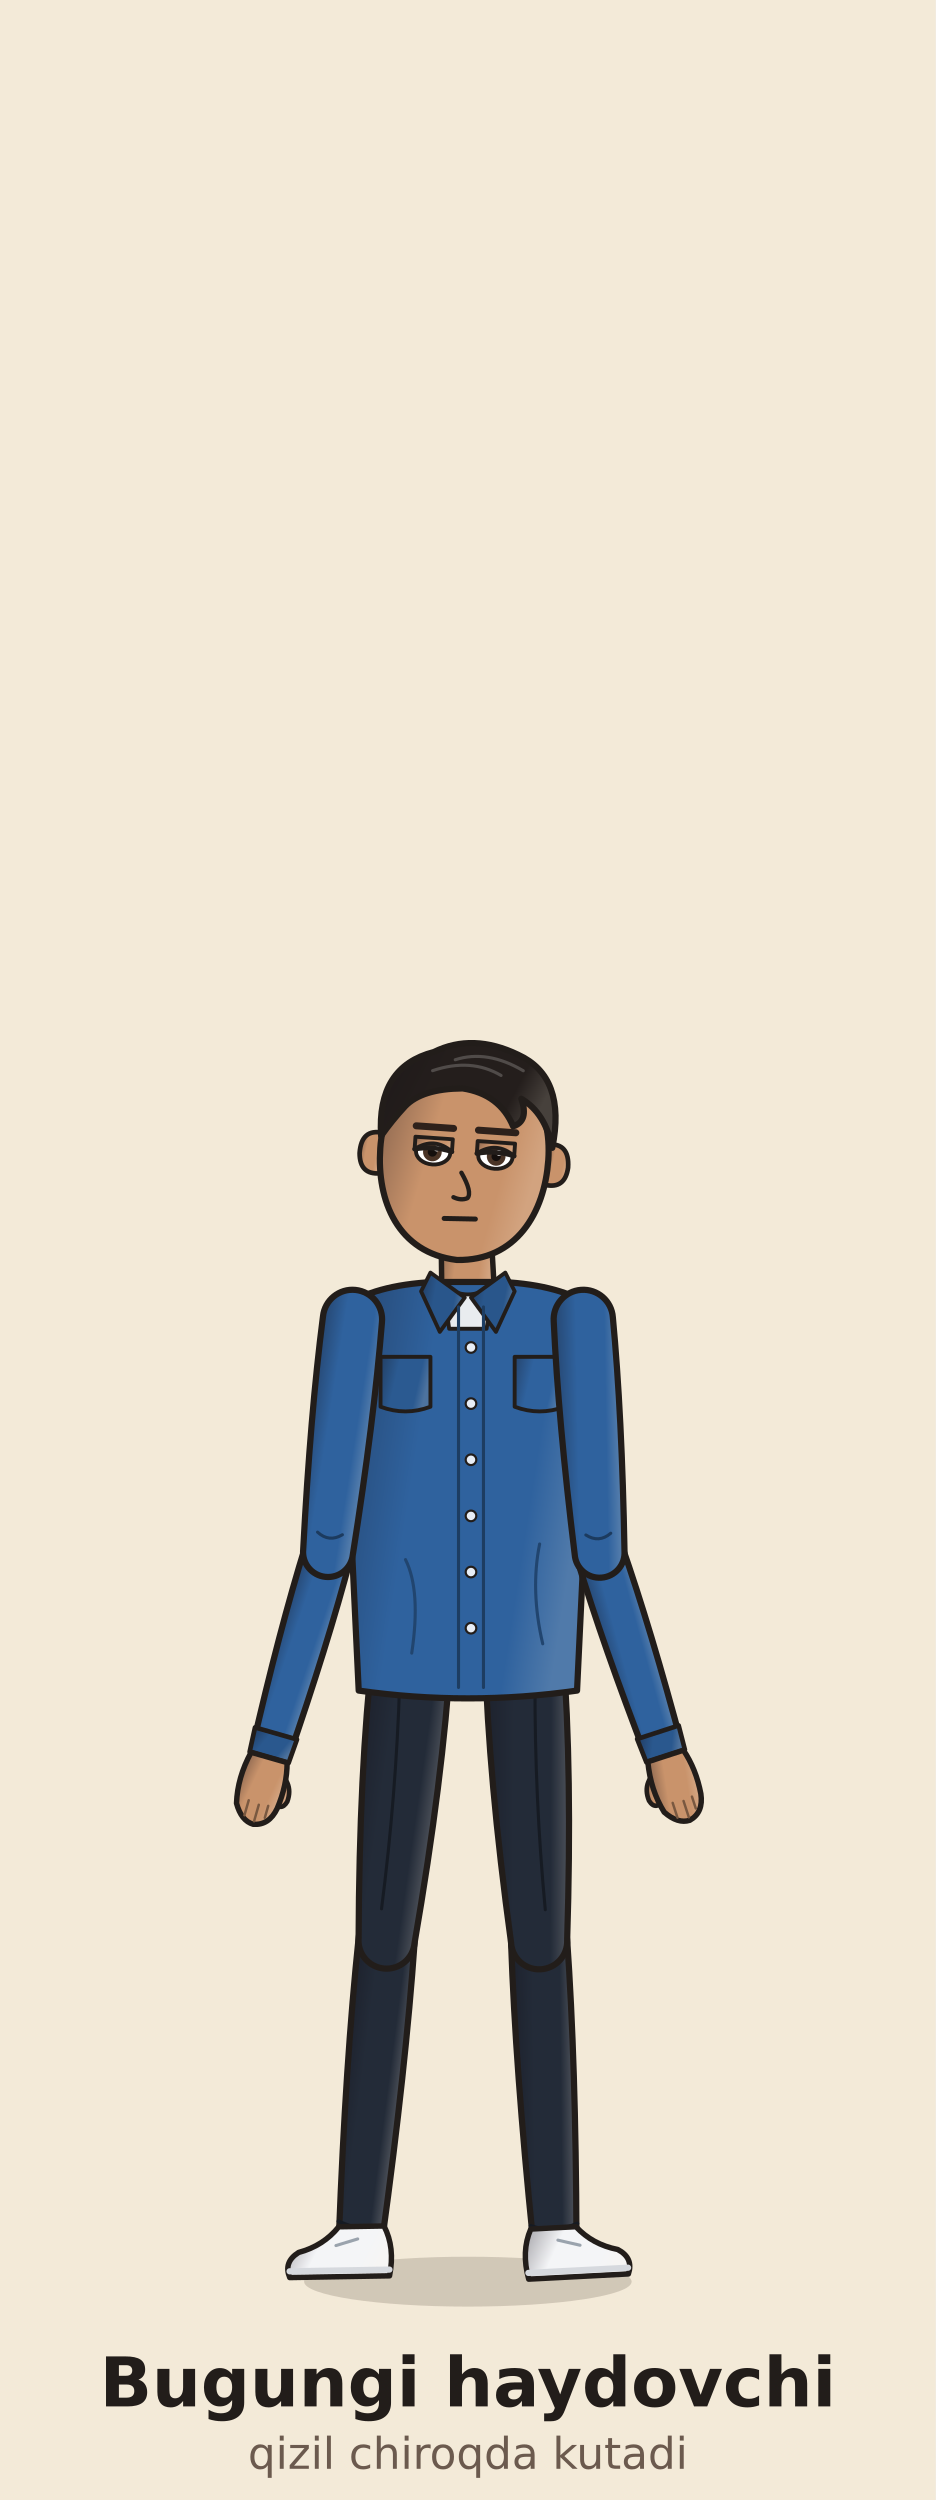
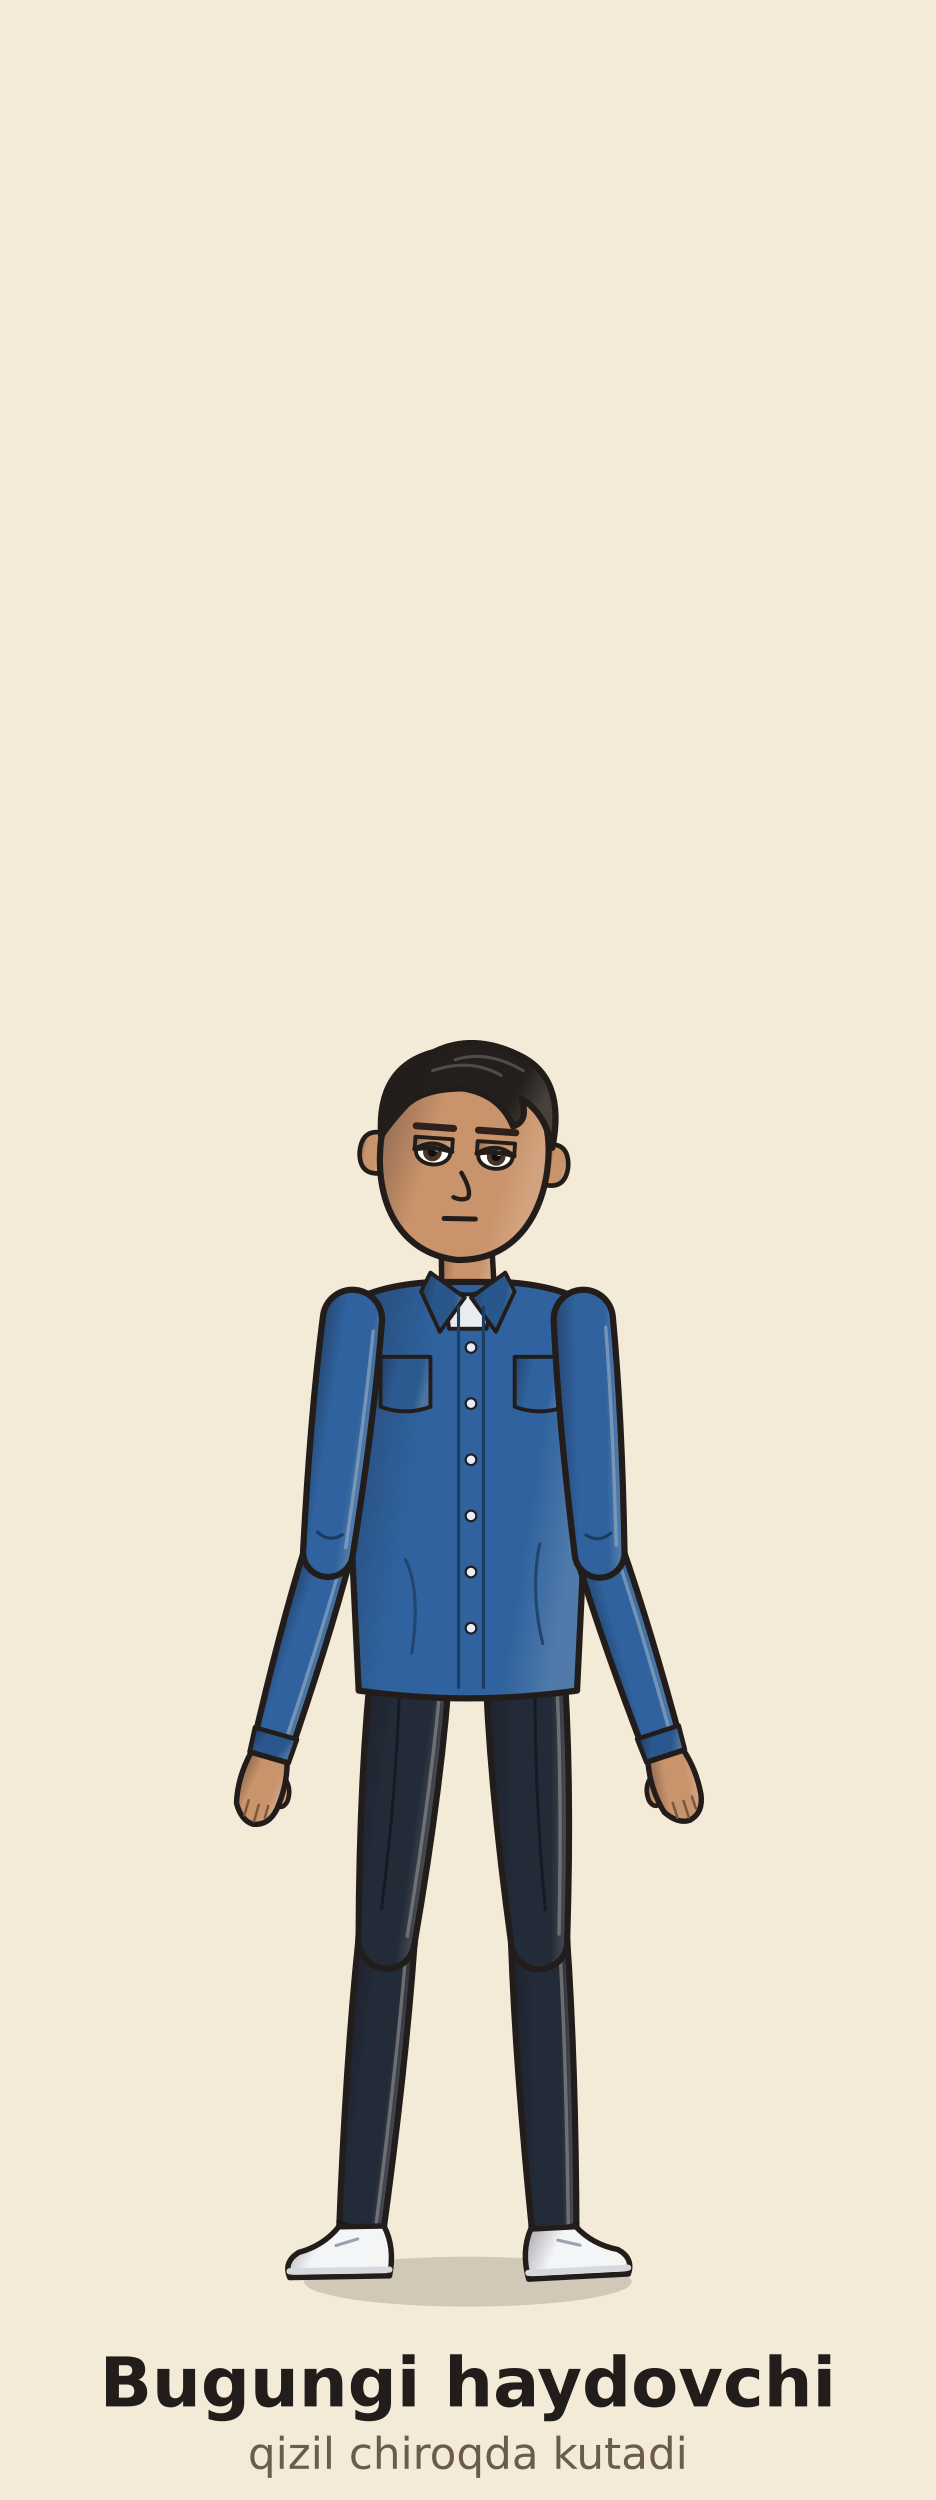
<svg xmlns="http://www.w3.org/2000/svg" viewBox="-300 -1060 600 1603" width="600" height="1603">
  <defs>
    <radialGradient id="soot" cx="0.5" cy="0.45" r="0.6">
      <stop offset="0" stop-color="#2b2523" stop-opacity="0.95" />
      <stop offset="0.7" stop-color="#4a423f" stop-opacity="0.7" />
      <stop offset="1" stop-color="#4a423f" stop-opacity="0" />
    </radialGradient>
    <linearGradient id="gh_151f33" x1="0" y1="0" x2="1" y2="0.25">
      <stop offset="0" stop-color="#141929" />
      <stop offset="0.38" stop-color="#151f33" />
      <stop offset="0.82" stop-color="#151f33" />
      <stop offset="1" stop-color="#3a4150" />
    </linearGradient>
    <linearGradient id="gh_18181b" x1="0" y1="0" x2="1" y2="0.25">
      <stop offset="0" stop-color="#16151a" />
      <stop offset="0.38" stop-color="#18181b" />
      <stop offset="0.82" stop-color="#18181b" />
      <stop offset="1" stop-color="#3d3c3b" />
    </linearGradient>
    <linearGradient id="gh_e8be9c" x1="0" y1="0" x2="1" y2="0.25">
      <stop offset="0" stop-color="#9a7e6b" />
      <stop offset="0.38" stop-color="#e8be9c" />
      <stop offset="0.82" stop-color="#e8be9c" />
      <stop offset="1" stop-color="#ecc7a8" />
    </linearGradient>
    <linearGradient id="gh_6e2a2a" x1="0" y1="0" x2="1" y2="0.25">
      <stop offset="0" stop-color="#4c2023" />
      <stop offset="0.38" stop-color="#6e2a2a" />
      <stop offset="0.82" stop-color="#6e2a2a" />
      <stop offset="1" stop-color="#854b48" />
    </linearGradient>
    <linearGradient id="gh_3b2a1f" x1="0" y1="0" x2="1" y2="0.25">
      <stop offset="0" stop-color="#2c201c" />
      <stop offset="0.38" stop-color="#3b2a1f" />
      <stop offset="0.82" stop-color="#3b2a1f" />
      <stop offset="1" stop-color="#5a4b3f" />
    </linearGradient>
    <linearGradient id="gh_162033" x1="0" y1="0" x2="1" y2="0.25">
      <stop offset="0" stop-color="#151a29" />
      <stop offset="0.38" stop-color="#162033" />
      <stop offset="0.82" stop-color="#162033" />
      <stop offset="1" stop-color="#3b4250" />
    </linearGradient>
    <linearGradient id="gh_121a29" x1="0" y1="0" x2="1" y2="0.25">
      <stop offset="0" stop-color="#121623" />
      <stop offset="0.38" stop-color="#121a29" />
      <stop offset="0.82" stop-color="#121a29" />
      <stop offset="1" stop-color="#383d47" />
    </linearGradient>
    <linearGradient id="gh_d8dee9" x1="0" y1="0" x2="1" y2="0.25">
      <stop offset="0" stop-color="#90929d" />
      <stop offset="0.38" stop-color="#d8dee9" />
      <stop offset="0.82" stop-color="#d8dee9" />
      <stop offset="1" stop-color="#dee2e9" />
    </linearGradient>
    <linearGradient id="gh_1b2840" x1="0" y1="0" x2="1" y2="0.25">
      <stop offset="0" stop-color="#181f31" />
      <stop offset="0.38" stop-color="#1b2840" />
      <stop offset="0.82" stop-color="#1b2840" />
      <stop offset="1" stop-color="#3f495b" />
    </linearGradient>
    <linearGradient id="gh_141e31" x1="0" y1="0" x2="1" y2="0.25">
      <stop offset="0" stop-color="#131928" />
      <stop offset="0.38" stop-color="#141e31" />
      <stop offset="0.82" stop-color="#141e31" />
      <stop offset="1" stop-color="#3a414e" />
    </linearGradient>
    <linearGradient id="gh_dce2ec" x1="0" y1="0" x2="1" y2="0.25">
      <stop offset="0" stop-color="#92959e" />
      <stop offset="0.38" stop-color="#dce2ec" />
      <stop offset="0.82" stop-color="#dce2ec" />
      <stop offset="1" stop-color="#e2e5eb" />
    </linearGradient>
    <linearGradient id="gh_18243a" x1="0" y1="0" x2="1" y2="0.25">
      <stop offset="0" stop-color="#161d2e" />
      <stop offset="0.38" stop-color="#18243a" />
      <stop offset="0.82" stop-color="#18243a" />
      <stop offset="1" stop-color="#3d4656" />
    </linearGradient>
    <linearGradient id="gh_1a1a1d" x1="0" y1="0" x2="1" y2="0.25">
      <stop offset="0" stop-color="#18161b" />
      <stop offset="0.38" stop-color="#1a1a1d" />
      <stop offset="0.82" stop-color="#1a1a1d" />
      <stop offset="1" stop-color="#3f3d3d" />
    </linearGradient>
    <linearGradient id="gh_c99a3e" x1="0" y1="0" x2="1" y2="0.25">
      <stop offset="0" stop-color="#876730" />
      <stop offset="0.38" stop-color="#c99a3e" />
      <stop offset="0.82" stop-color="#c99a3e" />
      <stop offset="1" stop-color="#d2a959" />
    </linearGradient>
    <linearGradient id="gh_1f1f23" x1="0" y1="0" x2="1" y2="0.25">
      <stop offset="0" stop-color="#1a191f" />
      <stop offset="0.38" stop-color="#1f1f23" />
      <stop offset="0.82" stop-color="#1f1f23" />
      <stop offset="1" stop-color="#434142" />
    </linearGradient>
    <linearGradient id="gh_1e212d" x1="0" y1="0" x2="1" y2="0.25">
      <stop offset="0" stop-color="#1a1b25" />
      <stop offset="0.38" stop-color="#1e212d" />
      <stop offset="0.82" stop-color="#1e212d" />
      <stop offset="1" stop-color="#42434b" />
    </linearGradient>
    <linearGradient id="gh_4a423f" x1="0" y1="0" x2="1" y2="0.25">
      <stop offset="0" stop-color="#363030" />
      <stop offset="0.38" stop-color="#4a423f" />
      <stop offset="0.82" stop-color="#4a423f" />
      <stop offset="1" stop-color="#675f5a" />
    </linearGradient>
    <linearGradient id="gh_3a3230" x1="0" y1="0" x2="1" y2="0.25">
      <stop offset="0" stop-color="#2c2528" />
      <stop offset="0.38" stop-color="#3a3230" />
      <stop offset="0.82" stop-color="#3a3230" />
      <stop offset="1" stop-color="#5a514d" />
    </linearGradient>
    <linearGradient id="gh_1d1715" x1="0" y1="0" x2="1" y2="0.25">
      <stop offset="0" stop-color="#191516" />
      <stop offset="0.38" stop-color="#1d1715" />
      <stop offset="0.82" stop-color="#1d1715" />
      <stop offset="1" stop-color="#413b36" />
    </linearGradient>
    <linearGradient id="gh_20222b" x1="0" y1="0" x2="1" y2="0.25">
      <stop offset="0" stop-color="#1b1b24" />
      <stop offset="0.38" stop-color="#20222b" />
      <stop offset="0.82" stop-color="#20222b" />
      <stop offset="1" stop-color="#444449" />
    </linearGradient>
    <linearGradient id="gh_1a1b22" x1="0" y1="0" x2="1" y2="0.25">
      <stop offset="0" stop-color="#18161e" />
      <stop offset="0.38" stop-color="#1a1b22" />
      <stop offset="0.82" stop-color="#1a1b22" />
      <stop offset="1" stop-color="#3f3e41" />
    </linearGradient>
    <linearGradient id="gh_a9a8a6" x1="0" y1="0" x2="1" y2="0.25">
      <stop offset="0" stop-color="#727072" />
      <stop offset="0.38" stop-color="#a9a8a6" />
      <stop offset="0.82" stop-color="#a9a8a6" />
      <stop offset="1" stop-color="#b7b4b0" />
    </linearGradient>
    <linearGradient id="gh_222733" x1="0" y1="0" x2="1" y2="0.25">
      <stop offset="0" stop-color="#1c1e29" />
      <stop offset="0.38" stop-color="#222733" />
      <stop offset="0.82" stop-color="#222733" />
      <stop offset="1" stop-color="#454850" />
    </linearGradient>
    <linearGradient id="gh_8f8d88" x1="0" y1="0" x2="1" y2="0.25">
      <stop offset="0" stop-color="#625f5f" />
      <stop offset="0.38" stop-color="#8f8d88" />
      <stop offset="0.82" stop-color="#8f8d88" />
      <stop offset="1" stop-color="#a19e97" />
    </linearGradient>
    <linearGradient id="gh_1f232e" x1="0" y1="0" x2="1" y2="0.25">
      <stop offset="0" stop-color="#1a1c26" />
      <stop offset="0.38" stop-color="#1f232e" />
      <stop offset="0.82" stop-color="#1f232e" />
      <stop offset="1" stop-color="#43454b" />
    </linearGradient>
    <linearGradient id="gh_2b221e" x1="0" y1="0" x2="1" y2="0.25">
      <stop offset="0" stop-color="#221b1c" />
      <stop offset="0.38" stop-color="#2b221e" />
      <stop offset="0.82" stop-color="#2b221e" />
      <stop offset="1" stop-color="#4d443e" />
    </linearGradient>
    <linearGradient id="gh_1d1918" x1="0" y1="0" x2="1" y2="0.25">
      <stop offset="0" stop-color="#191518" />
      <stop offset="0.38" stop-color="#1d1918" />
      <stop offset="0.82" stop-color="#1d1918" />
      <stop offset="1" stop-color="#413c39" />
    </linearGradient>
    <linearGradient id="gh_f0c9a8" x1="0" y1="0" x2="1" y2="0.25">
      <stop offset="0" stop-color="#9f8573" />
      <stop offset="0.38" stop-color="#f0c9a8" />
      <stop offset="0.82" stop-color="#f0c9a8" />
      <stop offset="1" stop-color="#f2d0b2" />
    </linearGradient>
    <linearGradient id="gh_6b4a32" x1="0" y1="0" x2="1" y2="0.25">
      <stop offset="0" stop-color="#4b3429" />
      <stop offset="0.38" stop-color="#6b4a32" />
      <stop offset="0.82" stop-color="#6b4a32" />
      <stop offset="1" stop-color="#83664f" />
    </linearGradient>
    <linearGradient id="gh_241f1e" x1="0" y1="0" x2="1" y2="0.25">
      <stop offset="0" stop-color="#1e191c" />
      <stop offset="0.38" stop-color="#241f1e" />
      <stop offset="0.82" stop-color="#241f1e" />
      <stop offset="1" stop-color="#47413e" />
    </linearGradient>
    <linearGradient id="gh_3d3533" x1="0" y1="0" x2="1" y2="0.25">
      <stop offset="0" stop-color="#2e2729" />
      <stop offset="0.38" stop-color="#3d3533" />
      <stop offset="0.82" stop-color="#3d3533" />
      <stop offset="1" stop-color="#5c5450" />
    </linearGradient>
    <linearGradient id="gh_1f1a1a" x1="0" y1="0" x2="1" y2="0.25">
      <stop offset="0" stop-color="#1a161a" />
      <stop offset="0.38" stop-color="#1f1a1a" />
      <stop offset="0.82" stop-color="#1f1a1a" />
      <stop offset="1" stop-color="#433d3b" />
    </linearGradient>
    <linearGradient id="gh_3b2d26" x1="0" y1="0" x2="1" y2="0.25">
      <stop offset="0" stop-color="#2c2221" />
      <stop offset="0.38" stop-color="#3b2d26" />
      <stop offset="0.82" stop-color="#3b2d26" />
      <stop offset="1" stop-color="#5a4d45" />
    </linearGradient>
    <linearGradient id="gh_f5f5f2" x1="0" y1="0" x2="1" y2="0.25">
      <stop offset="0" stop-color="#a2a1a2" />
      <stop offset="0.38" stop-color="#f5f5f2" />
      <stop offset="0.82" stop-color="#f5f5f2" />
      <stop offset="1" stop-color="#f7f5f0" />
    </linearGradient>
    <linearGradient id="gh_362923" x1="0" y1="0" x2="1" y2="0.25">
      <stop offset="0" stop-color="#29201f" />
      <stop offset="0.38" stop-color="#362923" />
      <stop offset="0.82" stop-color="#362923" />
      <stop offset="1" stop-color="#564a42" />
    </linearGradient>
    <linearGradient id="gh_5a4436" x1="0" y1="0" x2="1" y2="0.25">
      <stop offset="0" stop-color="#40312b" />
      <stop offset="0.38" stop-color="#5a4436" />
      <stop offset="0.82" stop-color="#5a4436" />
      <stop offset="1" stop-color="#746052" />
    </linearGradient>
    <linearGradient id="gh_1f1b1a" x1="0" y1="0" x2="1" y2="0.25">
      <stop offset="0" stop-color="#1a161a" />
      <stop offset="0.38" stop-color="#1f1b1a" />
      <stop offset="0.82" stop-color="#1f1b1a" />
      <stop offset="1" stop-color="#433e3b" />
    </linearGradient>
    <linearGradient id="gh_2f241e" x1="0" y1="0" x2="1" y2="0.25">
      <stop offset="0" stop-color="#251d1c" />
      <stop offset="0.38" stop-color="#2f241e" />
      <stop offset="0.82" stop-color="#2f241e" />
      <stop offset="1" stop-color="#50463e" />
    </linearGradient>
    <linearGradient id="gh_41322a" x1="0" y1="0" x2="1" y2="0.25">
      <stop offset="0" stop-color="#302523" />
      <stop offset="0.38" stop-color="#41322a" />
      <stop offset="0.82" stop-color="#41322a" />
      <stop offset="1" stop-color="#5f5148" />
    </linearGradient>
    <linearGradient id="gh_cfa042" x1="0" y1="0" x2="1" y2="0.25">
      <stop offset="0" stop-color="#8a6b33" />
      <stop offset="0.38" stop-color="#cfa042" />
      <stop offset="0.82" stop-color="#cfa042" />
      <stop offset="1" stop-color="#d7ae5c" />
    </linearGradient>
    <linearGradient id="gh_2e2c2a" x1="0" y1="0" x2="1" y2="0.25">
      <stop offset="0" stop-color="#242223" />
      <stop offset="0.38" stop-color="#2e2c2a" />
      <stop offset="0.82" stop-color="#2e2c2a" />
      <stop offset="1" stop-color="#4f4c48" />
    </linearGradient>
    <linearGradient id="gh_473222" x1="0" y1="0" x2="1" y2="0.25">
      <stop offset="0" stop-color="#34251e" />
      <stop offset="0.38" stop-color="#473222" />
      <stop offset="0.82" stop-color="#473222" />
      <stop offset="1" stop-color="#645141" />
    </linearGradient>
    <linearGradient id="gh_d9a582" x1="0" y1="0" x2="1" y2="0.25">
      <stop offset="0" stop-color="#906e5c" />
      <stop offset="0.38" stop-color="#d9a582" />
      <stop offset="0.82" stop-color="#d9a582" />
      <stop offset="1" stop-color="#dfb292" />
    </linearGradient>
    <linearGradient id="gh_c96e5b" x1="0" y1="0" x2="1" y2="0.25">
      <stop offset="0" stop-color="#874b43" />
      <stop offset="0.38" stop-color="#c96e5b" />
      <stop offset="0.82" stop-color="#c96e5b" />
      <stop offset="1" stop-color="#d28471" />
    </linearGradient>
    <linearGradient id="gh_6b3f2a" x1="0" y1="0" x2="1" y2="0.25">
      <stop offset="0" stop-color="#4b2d23" />
      <stop offset="0.38" stop-color="#6b3f2a" />
      <stop offset="0.82" stop-color="#6b3f2a" />
      <stop offset="1" stop-color="#835c48" />
    </linearGradient>
    <linearGradient id="gh_5c4433" x1="0" y1="0" x2="1" y2="0.25">
      <stop offset="0" stop-color="#413129" />
      <stop offset="0.38" stop-color="#5c4433" />
      <stop offset="0.82" stop-color="#5c4433" />
      <stop offset="1" stop-color="#766050" />
    </linearGradient>
    <linearGradient id="gh_4e3a2b" x1="0" y1="0" x2="1" y2="0.25">
      <stop offset="0" stop-color="#382b24" />
      <stop offset="0.38" stop-color="#4e3a2b" />
      <stop offset="0.82" stop-color="#4e3a2b" />
      <stop offset="1" stop-color="#6a5849" />
    </linearGradient>
    <linearGradient id="gh_4f6137" x1="0" y1="0" x2="1" y2="0.25">
      <stop offset="0" stop-color="#39432c" />
      <stop offset="0.38" stop-color="#4f6137" />
      <stop offset="0.82" stop-color="#4f6137" />
      <stop offset="1" stop-color="#6b7953" />
    </linearGradient>
    <linearGradient id="gh_43522f" x1="0" y1="0" x2="1" y2="0.25">
      <stop offset="0" stop-color="#313a27" />
      <stop offset="0.38" stop-color="#43522f" />
      <stop offset="0.82" stop-color="#43522f" />
      <stop offset="1" stop-color="#616c4c" />
    </linearGradient>
    <linearGradient id="gh_6b5a3e" x1="0" y1="0" x2="1" y2="0.25">
      <stop offset="0" stop-color="#4b3f30" />
      <stop offset="0.38" stop-color="#6b5a3e" />
      <stop offset="0.82" stop-color="#6b5a3e" />
      <stop offset="1" stop-color="#837359" />
    </linearGradient>
    <linearGradient id="gh_465530" x1="0" y1="0" x2="1" y2="0.25">
      <stop offset="0" stop-color="#333b28" />
      <stop offset="0.38" stop-color="#465530" />
      <stop offset="0.82" stop-color="#465530" />
      <stop offset="1" stop-color="#646f4d" />
    </linearGradient>
    <linearGradient id="gh_4b5c34" x1="0" y1="0" x2="1" y2="0.25">
      <stop offset="0" stop-color="#364029" />
      <stop offset="0.38" stop-color="#4b5c34" />
      <stop offset="0.82" stop-color="#4b5c34" />
      <stop offset="1" stop-color="#687550" />
    </linearGradient>
    <linearGradient id="gh_7a5c43" x1="0" y1="0" x2="1" y2="0.25">
      <stop offset="0" stop-color="#544033" />
      <stop offset="0.38" stop-color="#7a5c43" />
      <stop offset="0.82" stop-color="#7a5c43" />
      <stop offset="1" stop-color="#8f755d" />
    </linearGradient>
    <linearGradient id="gh_a84e6b" x1="0" y1="0" x2="1" y2="0.25">
      <stop offset="0" stop-color="#71374d" />
      <stop offset="0.38" stop-color="#a84e6b" />
      <stop offset="0.82" stop-color="#a84e6b" />
      <stop offset="1" stop-color="#b6697f" />
    </linearGradient>
    <linearGradient id="gh_2a2026" x1="0" y1="0" x2="1" y2="0.25">
      <stop offset="0" stop-color="#211a21" />
      <stop offset="0.38" stop-color="#2a2026" />
      <stop offset="0.82" stop-color="#2a2026" />
      <stop offset="1" stop-color="#4c4245" />
    </linearGradient>
    <linearGradient id="gh_dec078" x1="0" y1="0" x2="1" y2="0.25">
      <stop offset="0" stop-color="#947f55" />
      <stop offset="0.38" stop-color="#dec078" />
      <stop offset="0.82" stop-color="#dec078" />
      <stop offset="1" stop-color="#e3c98a" />
    </linearGradient>
    <linearGradient id="gh_e8d49c" x1="0" y1="0" x2="1" y2="0.25">
      <stop offset="0" stop-color="#9a8c6b" />
      <stop offset="0.38" stop-color="#e8d49c" />
      <stop offset="0.82" stop-color="#e8d49c" />
      <stop offset="1" stop-color="#ecd9a8" />
    </linearGradient>
    <linearGradient id="gh_b85c74" x1="0" y1="0" x2="1" y2="0.25">
      <stop offset="0" stop-color="#7b4053" />
      <stop offset="0.38" stop-color="#b85c74" />
      <stop offset="0.82" stop-color="#b85c74" />
      <stop offset="1" stop-color="#c37586" />
    </linearGradient>
    <linearGradient id="gh_f5d5be" x1="0" y1="0" x2="1" y2="0.25">
      <stop offset="0" stop-color="#a28c81" />
      <stop offset="0.38" stop-color="#f5d5be" />
      <stop offset="0.82" stop-color="#f5d5be" />
      <stop offset="1" stop-color="#f7dac4" />
    </linearGradient>
    <linearGradient id="gh_a8d8ea" x1="0" y1="0" x2="1" y2="0.25">
      <stop offset="0" stop-color="#718f9d" />
      <stop offset="0.38" stop-color="#a8d8ea" />
      <stop offset="0.82" stop-color="#a8d8ea" />
      <stop offset="1" stop-color="#b6dde9" />
    </linearGradient>
    <linearGradient id="gh_6e2c42" x1="0" y1="0" x2="1" y2="0.25">
      <stop offset="0" stop-color="#4c2233" />
      <stop offset="0.38" stop-color="#6e2c42" />
      <stop offset="0.82" stop-color="#6e2c42" />
      <stop offset="1" stop-color="#854c5c" />
    </linearGradient>
    <linearGradient id="gh_f6efe6" x1="0" y1="0" x2="1" y2="0.25">
      <stop offset="0" stop-color="#a39d9b" />
      <stop offset="0.38" stop-color="#f6efe6" />
      <stop offset="0.82" stop-color="#f6efe6" />
      <stop offset="1" stop-color="#f7f0e6" />
    </linearGradient>
    <linearGradient id="gh_863e56" x1="0" y1="0" x2="1" y2="0.25">
      <stop offset="0" stop-color="#5b2d3f" />
      <stop offset="0.38" stop-color="#863e56" />
      <stop offset="0.82" stop-color="#863e56" />
      <stop offset="1" stop-color="#995b6d" />
    </linearGradient>
    <linearGradient id="gh_232b38" x1="0" y1="0" x2="1" y2="0.25">
      <stop offset="0" stop-color="#1d212c" />
      <stop offset="0.38" stop-color="#232b38" />
      <stop offset="0.82" stop-color="#232b38" />
      <stop offset="1" stop-color="#464b54" />
    </linearGradient>
    <linearGradient id="gh_f4f5f7" x1="0" y1="0" x2="1" y2="0.25">
      <stop offset="0" stop-color="#a2a1a6" />
      <stop offset="0.38" stop-color="#f4f5f7" />
      <stop offset="0.82" stop-color="#f4f5f7" />
      <stop offset="1" stop-color="#f6f5f4" />
    </linearGradient>
    <linearGradient id="gh_c9936b" x1="0" y1="0" x2="1" y2="0.25">
      <stop offset="0" stop-color="#87634d" />
      <stop offset="0.38" stop-color="#c9936b" />
      <stop offset="0.82" stop-color="#c9936b" />
      <stop offset="1" stop-color="#d2a37f" />
    </linearGradient>
    <linearGradient id="gh_241e1c" x1="0" y1="0" x2="1" y2="0.25">
      <stop offset="0" stop-color="#1e191a" />
      <stop offset="0.38" stop-color="#241e1c" />
      <stop offset="0.82" stop-color="#241e1c" />
      <stop offset="1" stop-color="#47413c" />
    </linearGradient>
    <linearGradient id="gh_2f629e" x1="0" y1="0" x2="1" y2="0.25">
      <stop offset="0" stop-color="#25446d" />
      <stop offset="0.38" stop-color="#2f629e" />
      <stop offset="0.82" stop-color="#2f629e" />
      <stop offset="1" stop-color="#507aaa" />
    </linearGradient>
    <linearGradient id="gh_2a588e" x1="0" y1="0" x2="1" y2="0.25">
      <stop offset="0" stop-color="#213d63" />
      <stop offset="0.38" stop-color="#2a588e" />
      <stop offset="0.82" stop-color="#2a588e" />
      <stop offset="1" stop-color="#4c719c" />
    </linearGradient>
    <linearGradient id="gh_e9ecef" x1="0" y1="0" x2="1" y2="0.25">
      <stop offset="0" stop-color="#9b9ba0" />
      <stop offset="0.38" stop-color="#e9ecef" />
      <stop offset="0.82" stop-color="#e9ecef" />
      <stop offset="1" stop-color="#edeeee" />
    </linearGradient>
    <linearGradient id="gh_29568b" x1="0" y1="0" x2="1" y2="0.25">
      <stop offset="0" stop-color="#213c61" />
      <stop offset="0.38" stop-color="#29568b" />
      <stop offset="0.82" stop-color="#29568b" />
      <stop offset="1" stop-color="#4b709a" />
    </linearGradient>
    <linearGradient id="gh_2b5a91" x1="0" y1="0" x2="1" y2="0.25">
      <stop offset="0" stop-color="#223f64" />
      <stop offset="0.38" stop-color="#2b5a91" />
      <stop offset="0.82" stop-color="#2b5a91" />
      <stop offset="1" stop-color="#4d739f" />
    </linearGradient>
    <linearGradient id="horseBody" x1="0.3" y1="0" x2="0.1" y2="1">
      <stop offset="0" stop-color="#a86843" />
      <stop offset="0.4" stop-color="#8c5332" />
      <stop offset="0.8" stop-color="#8c5332" />
      <stop offset="1" stop-color="#633820" />
    </linearGradient>
    <linearGradient id="horseFar" x1="0" y1="0" x2="0" y2="1">
      <stop offset="0" stop-color="#5e351e" />
      <stop offset="1" stop-color="#4a2a18" />
    </linearGradient>
    <linearGradient id="gh_1f1c1a" x1="0" y1="0" x2="1" y2="0.25">
      <stop offset="0" stop-color="#1a171a" />
      <stop offset="0.38" stop-color="#1f1c1a" />
      <stop offset="0.82" stop-color="#1f1c1a" />
      <stop offset="1" stop-color="#433f3b" />
    </linearGradient>
    <linearGradient id="gh_2e2018" x1="0" y1="0" x2="1" y2="0.25">
      <stop offset="0" stop-color="#241a18" />
      <stop offset="0.38" stop-color="#2e2018" />
      <stop offset="0.82" stop-color="#2e2018" />
      <stop offset="1" stop-color="#4f4239" />
    </linearGradient>
    <linearGradient id="gh_3a2e28" x1="0" y1="0" x2="1" y2="0.25">
      <stop offset="0" stop-color="#2c2322" />
      <stop offset="0.38" stop-color="#3a2e28" />
      <stop offset="0.82" stop-color="#3a2e28" />
      <stop offset="1" stop-color="#5a4e46" />
    </linearGradient>
    <linearGradient id="gh_704228" x1="0" y1="0" x2="1" y2="0.25">
      <stop offset="0" stop-color="#4e3022" />
      <stop offset="0.38" stop-color="#704228" />
      <stop offset="0.82" stop-color="#704228" />
      <stop offset="1" stop-color="#875f46" />
    </linearGradient>
  </defs>
  <rect x="-300" y="-1060" width="600" height="1603" fill="#f3ead8" />
  <g id="bugungi_haydovchi">
    <ellipse id="bugungi_haydovchi_contact_shadow" cx="0" cy="403" rx="105" ry="16" fill="#3a2a20" opacity="0.18" />
    <g id="bugungi_haydovchi_pelvis" data-pivot="0.0,0.0" transform="translate(0.0,0.0)">
-       <g id="bugungi_haydovchi_thigh_R" data-pivot="-36.0,0.0" transform="translate(-36.0,0.0) rotate(5)">
+       <g id="bugungi_haydovchi_leg_R" data-pivot="-36.0,0.0" transform="translate(-36.0,0.0) rotate(5)">
        <g id="bugungi_haydovchi_shin_R" data-pivot="0.0,185.0" transform="translate(0.0,185.0)">
          <path d="M 18,0 Q 19.4,79.8 14,190 A 14 14 0 0 1 -14,190 Q -19.4,79.8 -18,0 A 18 18 0 0 1 18,0 Z" fill="url(#gh_232b38)" stroke="#221d1a" stroke-width="4" stroke-linejoin="round" stroke-linecap="round" />
+           <path d="M 13.0,6 Q 13.4,79.8 9.0,186" fill="none" stroke="#868686" stroke-width="2.2" stroke-linecap="round" stroke-linejoin="round" opacity="0.7" />
          <path d="M -15,182 Q 0,188 15,182" fill="none" stroke="#151a22" stroke-width="2.5" stroke-linecap="round" stroke-linejoin="round" />
          <g id="bugungi_haydovchi_foot_R" data-pivot="0.0,190.0" transform="translate(0.0,190.0) rotate(-6)">
            <path d="M 15,-6 L -14,-6 Q -24,6 -40,10 Q -50,16 -46,26 L 18,26 Q 22,8 15,-6 Z" fill="url(#gh_f4f5f7)" stroke="#221d1a" stroke-width="3.5" stroke-linejoin="round" stroke-linecap="round" />
            <path d="M 18,22 L -46,22" fill="none" stroke="#d6d9de" stroke-width="4" stroke-linecap="round" stroke-linejoin="round" />
            <path d="M -2,2 L -16,6" fill="none" stroke="#9aa3ad" stroke-width="2" stroke-linecap="round" stroke-linejoin="round" />
          </g>
        </g>
        <path d="M 25,0 Q 27.0,77.7 18,185 A 18 18 0 0 1 -18,185 Q -27.0,77.7 -25,0 A 25 25 0 0 1 25,0 Z" fill="url(#gh_232b38)" stroke="#221d1a" stroke-width="4" stroke-linejoin="round" stroke-linecap="round" />
+         <path d="M 20.0,6 Q 20.5,77.7 13.0,181" fill="none" stroke="#868686" stroke-width="2.2" stroke-linecap="round" stroke-linejoin="round" opacity="0.7" />
        <path d="M -6,20 Q -2,92.5 -5,165" fill="none" stroke="#161b23" stroke-width="2" stroke-linecap="round" stroke-linejoin="round" />
      </g>
-       <g id="bugungi_haydovchi_thigh_L" data-pivot="36.0,0.0" transform="translate(36.0,0.0) rotate(-3)">
+       <g id="bugungi_haydovchi_leg_L" data-pivot="36.0,0.0" transform="translate(36.0,0.0) rotate(-3)">
        <g id="bugungi_haydovchi_shin_L" data-pivot="0.0,185.0" transform="translate(0.0,185.0)">
          <path d="M 18,0 Q 19.4,79.8 14,190 A 14 14 0 0 1 -14,190 Q -19.4,79.8 -18,0 A 18 18 0 0 1 18,0 Z" fill="url(#gh_232b38)" stroke="#221d1a" stroke-width="4" stroke-linejoin="round" stroke-linecap="round" />
+           <path d="M 13.0,6 Q 13.4,79.8 9.0,186" fill="none" stroke="#868686" stroke-width="2.2" stroke-linecap="round" stroke-linejoin="round" opacity="0.7" />
          <path d="M -15,182 Q 0,188 15,182" fill="none" stroke="#151a22" stroke-width="2.5" stroke-linecap="round" stroke-linejoin="round" />
          <g id="bugungi_haydovchi_foot_L" data-pivot="0.0,190.0" transform="translate(0.0,190.0)">
            <path d="M -15,-6 L 14,-6 Q 24,6 40,10 Q 50,16 46,26 L -18,26 Q -22,8 -15,-6 Z" fill="url(#gh_f4f5f7)" stroke="#221d1a" stroke-width="3.5" stroke-linejoin="round" stroke-linecap="round" />
            <path d="M -18,22 L 46,22" fill="none" stroke="#d6d9de" stroke-width="4" stroke-linecap="round" stroke-linejoin="round" />
            <path d="M 2,2 L 16,6" fill="none" stroke="#9aa3ad" stroke-width="2" stroke-linecap="round" stroke-linejoin="round" />
          </g>
        </g>
        <path d="M 25,0 Q 27.0,77.7 18,185 A 18 18 0 0 1 -18,185 Q -27.0,77.7 -25,0 A 25 25 0 0 1 25,0 Z" fill="url(#gh_232b38)" stroke="#221d1a" stroke-width="4" stroke-linejoin="round" stroke-linecap="round" />
+         <path d="M 20.0,6 Q 20.5,77.7 13.0,181" fill="none" stroke="#868686" stroke-width="2.2" stroke-linecap="round" stroke-linejoin="round" opacity="0.7" />
        <path d="M 6,20 Q 2,92.5 5,165" fill="none" stroke="#161b23" stroke-width="2" stroke-linecap="round" stroke-linejoin="round" />
      </g>
      <g id="bugungi_haydovchi_torso" data-pivot="0.0,0.0" transform="translate(0.0,0.0)">
        <g id="bugungi_haydovchi_neck" data-pivot="0.0,-236.0" transform="translate(0.0,-236.0) rotate(-2)">
          <path d="M -17,10 L -16,-34 Q 0,-40 16,-34 L 17,10 Z" fill="url(#gh_c9936b)" stroke="#221d1a" stroke-width="3.5" stroke-linejoin="round" stroke-linecap="round" />
          <g id="bugungi_haydovchi_head" data-pivot="0.0,-78.0" transform="translate(0.0,-78.0) rotate(6)">
            <g id="bugungi_haydovchi_ear_R" data-pivot="-53.0,-4.0" transform="translate(-53.0,-4.0)">
              <path d="M 0,-12 Q -14,-14 -14,2 Q -13,16 0,14 Z" fill="url(#gh_c9936b)" stroke="#221d1a" stroke-width="3" stroke-linejoin="round" stroke-linecap="round" />
            </g>
            <g id="bugungi_haydovchi_ear_L" data-pivot="53.0,-4.0" transform="translate(53.0,-4.0)">
              <path d="M 0,-12 Q 14,-14 14,2 Q 13,16 0,14 Z" fill="url(#gh_c9936b)" stroke="#221d1a" stroke-width="3" stroke-linejoin="round" stroke-linecap="round" />
            </g>
            <path d="M 0,-64 C 36,-64 54,-40 54,-6 C 54,28 38,60 0,62 C -38,60 -54,28 -54,-6 C -54,-40 -36,-64 0,-64 Z" fill="url(#gh_c9936b)" stroke="#221d1a" stroke-width="4" stroke-linejoin="round" stroke-linecap="round" />
            <g id="bugungi_haydovchi_eye_L" data-pivot="0.0,0.0" transform="translate(0.0,0.0)">
              <ellipse cx="20.0" cy="-6.0" rx="11" ry="8" fill="#ffffff" stroke="#221d1a" stroke-width="2.5" />
              <circle cx="20.5" cy="-6.0" r="6" fill="#4a3426" />
              <circle cx="20.5" cy="-6.0" r="3.0" fill="#140f0d" />
              <circle cx="22.2" cy="-8.4" r="1.9" fill="#ffffff" />
              <path d="M 8,-7 Q 20,-16 32,-7 L 32,-15 L 8,-15 Z" fill="url(#gh_c9936b)" stroke="#221d1a" stroke-width="2.5" stroke-linejoin="round" stroke-linecap="round" />
              <path d="M 8,-7 Q 20,-10 32,-7" fill="none" stroke="#221d1a" stroke-width="3" stroke-linecap="round" stroke-linejoin="round" />
            </g>
            <g id="bugungi_haydovchi_eye_R" data-pivot="0.0,0.0" transform="translate(0.0,0.0)">
              <ellipse cx="-20.0" cy="-6.0" rx="11" ry="8" fill="#ffffff" stroke="#221d1a" stroke-width="2.5" />
              <circle cx="-20.5" cy="-6.0" r="6" fill="#4a3426" />
              <circle cx="-20.5" cy="-6.0" r="3.0" fill="#140f0d" />
              <circle cx="-17.8" cy="-8.4" r="1.9" fill="#ffffff" />
              <path d="M -32,-7 Q -20,-16 -8,-7 L -8,-15 L -32,-15 Z" fill="url(#gh_c9936b)" stroke="#221d1a" stroke-width="2.5" stroke-linejoin="round" stroke-linecap="round" />
              <path d="M -32,-7 Q -20,-10 -8,-7" fill="none" stroke="#221d1a" stroke-width="3" stroke-linecap="round" stroke-linejoin="round" />
            </g>
            <g id="bugungi_haydovchi_brow_L" data-pivot="0.0,0.0" transform="translate(0.0,0.0)">
              <path d="M 8,-22 L 32,-22" fill="none" stroke="#2e211b" stroke-width="4.5" stroke-linecap="round" stroke-linejoin="round" />
            </g>
            <g id="bugungi_haydovchi_brow_R" data-pivot="0.0,0.0" transform="translate(0.0,0.0)">
              <path d="M -8,-22 L -32,-22" fill="none" stroke="#2e211b" stroke-width="4.5" stroke-linecap="round" stroke-linejoin="round" />
            </g>
            <g id="bugungi_haydovchi_nose" data-pivot="0.0,14.0" transform="translate(0.0,14.0)">
              <path d="M -1,-8 Q 7,4 4,8 Q 0,10 -5,8" fill="none" stroke="#221d1a" stroke-width="2.8" stroke-linecap="round" stroke-linejoin="round" />
            </g>
            <g id="bugungi_haydovchi_mouth" data-pivot="0.0,0.0" transform="translate(0.0,0.0)">
              <path d="M -10,36 L 10,35" fill="none" stroke="#221d1a" stroke-width="3.2" stroke-linecap="round" stroke-linejoin="round" />
            </g>
            <g id="bugungi_haydovchi_hat" data-pivot="0.0,0.0" transform="translate(0.0,0.0)">
              <path d="M -54,-14 Q -60,-58 -24,-70 Q 0,-84 30,-72 Q 62,-60 56,-14 Q 50,-36 34,-44 Q 40,-30 30,-26 Q 20,-46 -4,-48 Q -30,-46 -40,-34 Q -48,-24 -54,-14 Z" fill="url(#gh_241e1c)" stroke="#221d1a" stroke-width="4" stroke-linejoin="round" stroke-linecap="round" />
              <path d="M -10,-66 Q 10,-74 34,-62 M -24,-58 Q 0,-68 20,-58" fill="none" stroke="#504b49" stroke-width="2" stroke-linecap="round" stroke-linejoin="round" />
            </g>
          </g>
        </g>
        <path d="M -22,-238 Q -60,-236 -80,-222 Q -88,-150 -74,-60 L -70,24 Q 0,34 70,24 L 74,-60 Q 88,-150 80,-222 Q 60,-236 22,-238 Z" fill="url(#gh_2f629e)" stroke="#221d1a" stroke-width="4" stroke-linejoin="round" stroke-linecap="round" />
        <path d="M -16,-236 Q 0,-224 16,-236 L 12,-208 L -12,-208 Z" fill="url(#gh_e9ecef)" stroke="#221d1a" stroke-width="2.5" stroke-linejoin="round" stroke-linecap="round" />
        <path d="M -24,-244 L -2,-228 L -18,-206 L -30,-232 Z" fill="url(#gh_29568b)" stroke="#221d1a" stroke-width="2.5" stroke-linejoin="round" stroke-linecap="round" />
        <path d="M 24,-244 L 2,-228 L 18,-206 L 30,-232 Z" fill="url(#gh_29568b)" stroke="#221d1a" stroke-width="2.5" stroke-linejoin="round" stroke-linecap="round" />
        <path d="M -6,-222 L -6,22 M 10,-222 L 10,22" fill="none" stroke="#1d3d62" stroke-width="2" stroke-linecap="round" stroke-linejoin="round" />
        <circle cx="2.0" cy="-196.0" r="3.4" fill="#e8eef6" stroke="#221d1a" stroke-width="1.4" />
        <circle cx="2.0" cy="-160.0" r="3.4" fill="#e8eef6" stroke="#221d1a" stroke-width="1.4" />
        <circle cx="2.0" cy="-124.0" r="3.4" fill="#e8eef6" stroke="#221d1a" stroke-width="1.4" />
        <circle cx="2.0" cy="-88.0" r="3.4" fill="#e8eef6" stroke="#221d1a" stroke-width="1.4" />
        <circle cx="2.0" cy="-52.0" r="3.4" fill="#e8eef6" stroke="#221d1a" stroke-width="1.4" />
        <circle cx="2.0" cy="-16.0" r="3.4" fill="#e8eef6" stroke="#221d1a" stroke-width="1.4" />
        <path d="M -56,-190 L -24,-190 L -24,-158 Q -40,-152 -56,-158 Z" fill="url(#gh_2b5a91)" stroke="#221d1a" stroke-width="2.5" stroke-linejoin="round" stroke-linecap="round" />
        <path d="M 30,-190 L 62,-190 L 62,-158 Q 46,-152 30,-158 Z" fill="url(#gh_2f629e)" stroke="#221d1a" stroke-width="2.5" stroke-linejoin="round" stroke-linecap="round" />
        <path d="M -40,-60 Q -30,-40 -36,0 M 46,-70 Q 40,-40 48,-6" fill="none" stroke="#21456f" stroke-width="2" stroke-linecap="round" stroke-linejoin="round" />
-         <g id="bugungi_haydovchi_upper_arm_R" data-pivot="-74.0,-214.0" transform="translate(-74.0,-214.0) rotate(6)">
+         <g id="bugungi_haydovchi_arm_R" data-pivot="-74.0,-214.0" transform="translate(-74.0,-214.0) rotate(6)">
          <g id="bugungi_haydovchi_forearm_R" data-pivot="0.0,150.0" transform="translate(0.0,150.0) rotate(10)">
            <path d="M 15.0,0 Q 16.2,56.7 12.0,135 A 12.0 12.0 0 0 1 -12.0,135 Q -16.2,56.7 -15.0,0 A 15.0 15.0 0 0 1 15.0,0 Z" fill="url(#gh_2f629e)" stroke="#221d1a" stroke-width="4" stroke-linejoin="round" stroke-linecap="round" />
+             <path d="M 10.0,6 Q 10.3,56.7 7.0,131" fill="none" stroke="#8da5be" stroke-width="2.2" stroke-linecap="round" stroke-linejoin="round" opacity="0.7" />
            <path d="M -14.0,121 L 14.0,121 L 13.0,137 L -13.0,137 Z" fill="url(#gh_2a588e)" stroke="#221d1a" stroke-width="3" stroke-linejoin="round" stroke-linecap="round" />
            <g id="bugungi_haydovchi_hand_R" data-pivot="0.0,137.0" transform="translate(0.0,137.0)">
              <path d="M 4,6 Q 20,10 19,24 Q 17,32 9,26 Z" fill="url(#gh_c9936b)" stroke="#221d1a" stroke-width="3" stroke-linejoin="round" stroke-linecap="round" />
              <path d="M -12,0 Q -16,18 -12,34 Q -6,44 2,44 Q 12,42 14,30 Q 16,14 12,0 Z" fill="url(#gh_c9936b)" stroke="#221d1a" stroke-width="3.5" stroke-linejoin="round" stroke-linecap="round" />
              <path d="M -5,30 L -5,40 M 2,31 L 2,42 M 8,30 L 8,38" fill="none" stroke="#795840" stroke-width="1.6" stroke-linecap="round" stroke-linejoin="round" />
            </g>
          </g>
          <path d="M 19.0,0 Q 20.5,63.0 16.0,150 A 16.0 16.0 0 0 1 -16.0,150 Q -20.5,63.0 -19.0,0 A 19.0 19.0 0 0 1 19.0,0 Z" fill="url(#gh_2f629e)" stroke="#221d1a" stroke-width="4" stroke-linejoin="round" stroke-linecap="round" />
+           <path d="M 14.0,6 Q 14.4,63.0 11.0,146" fill="none" stroke="#8da5be" stroke-width="2.2" stroke-linecap="round" stroke-linejoin="round" opacity="0.7" />
          <path d="M -8,138 Q 0,144 8,138" fill="none" stroke="#1c3b5f" stroke-width="2" stroke-linecap="round" stroke-linejoin="round" />
        </g>
-         <g id="bugungi_haydovchi_upper_arm_L" data-pivot="74.0,-214.0" transform="translate(74.0,-214.0) rotate(-4)">
+         <g id="bugungi_haydovchi_arm_L" data-pivot="74.0,-214.0" transform="translate(74.0,-214.0) rotate(-4)">
          <g id="bugungi_haydovchi_forearm_L" data-pivot="0.0,150.0" transform="translate(0.0,150.0) rotate(-14)">
            <path d="M 15.0,0 Q 16.2,56.7 12.0,135 A 12.0 12.0 0 0 1 -12.0,135 Q -16.2,56.7 -15.0,0 A 15.0 15.0 0 0 1 15.0,0 Z" fill="url(#gh_2f629e)" stroke="#221d1a" stroke-width="4" stroke-linejoin="round" stroke-linecap="round" />
+             <path d="M 10.0,6 Q 10.3,56.7 7.0,131" fill="none" stroke="#8da5be" stroke-width="2.2" stroke-linecap="round" stroke-linejoin="round" opacity="0.7" />
            <path d="M -14.0,121 L 14.0,121 L 13.0,137 L -13.0,137 Z" fill="url(#gh_2a588e)" stroke="#221d1a" stroke-width="3" stroke-linejoin="round" stroke-linecap="round" />
            <g id="bugungi_haydovchi_hand_L" data-pivot="0.0,137.0" transform="translate(0.0,137.0)">
              <path d="M -4,6 Q -20,10 -19,24 Q -17,32 -9,26 Z" fill="url(#gh_c9936b)" stroke="#221d1a" stroke-width="3" stroke-linejoin="round" stroke-linecap="round" />
              <path d="M -12,0 Q -16,18 -12,34 Q -6,44 2,44 Q 12,42 14,30 Q 16,14 12,0 Z" fill="url(#gh_c9936b)" stroke="#221d1a" stroke-width="3.5" stroke-linejoin="round" stroke-linecap="round" />
              <path d="M -5,30 L -5,40 M 2,31 L 2,42 M 8,30 L 8,38" fill="none" stroke="#795840" stroke-width="1.6" stroke-linecap="round" stroke-linejoin="round" />
            </g>
          </g>
          <path d="M 19.0,0 Q 20.5,63.0 16.0,150 A 16.0 16.0 0 0 1 -16.0,150 Q -20.5,63.0 -19.0,0 A 19.0 19.0 0 0 1 19.0,0 Z" fill="url(#gh_2f629e)" stroke="#221d1a" stroke-width="4" stroke-linejoin="round" stroke-linecap="round" />
+           <path d="M 14.0,6 Q 14.4,63.0 11.0,146" fill="none" stroke="#8da5be" stroke-width="2.2" stroke-linecap="round" stroke-linejoin="round" opacity="0.7" />
          <path d="M -8,138 Q 0,144 8,138" fill="none" stroke="#1c3b5f" stroke-width="2" stroke-linecap="round" stroke-linejoin="round" />
        </g>
      </g>
    </g>
  </g>
  <text x="0" y="483" text-anchor="middle" font-family="'Trebuchet MS', 'DejaVu Sans', Arial, sans-serif" font-size="44" font-weight="700" fill="#221d1a">Bugungi haydovchi</text>
  <text x="0" y="523" text-anchor="middle" font-family="'Trebuchet MS', 'DejaVu Sans', Arial, sans-serif" font-size="28" fill="#6b5a4e">qizil chiroqda kutadi</text>
</svg>
